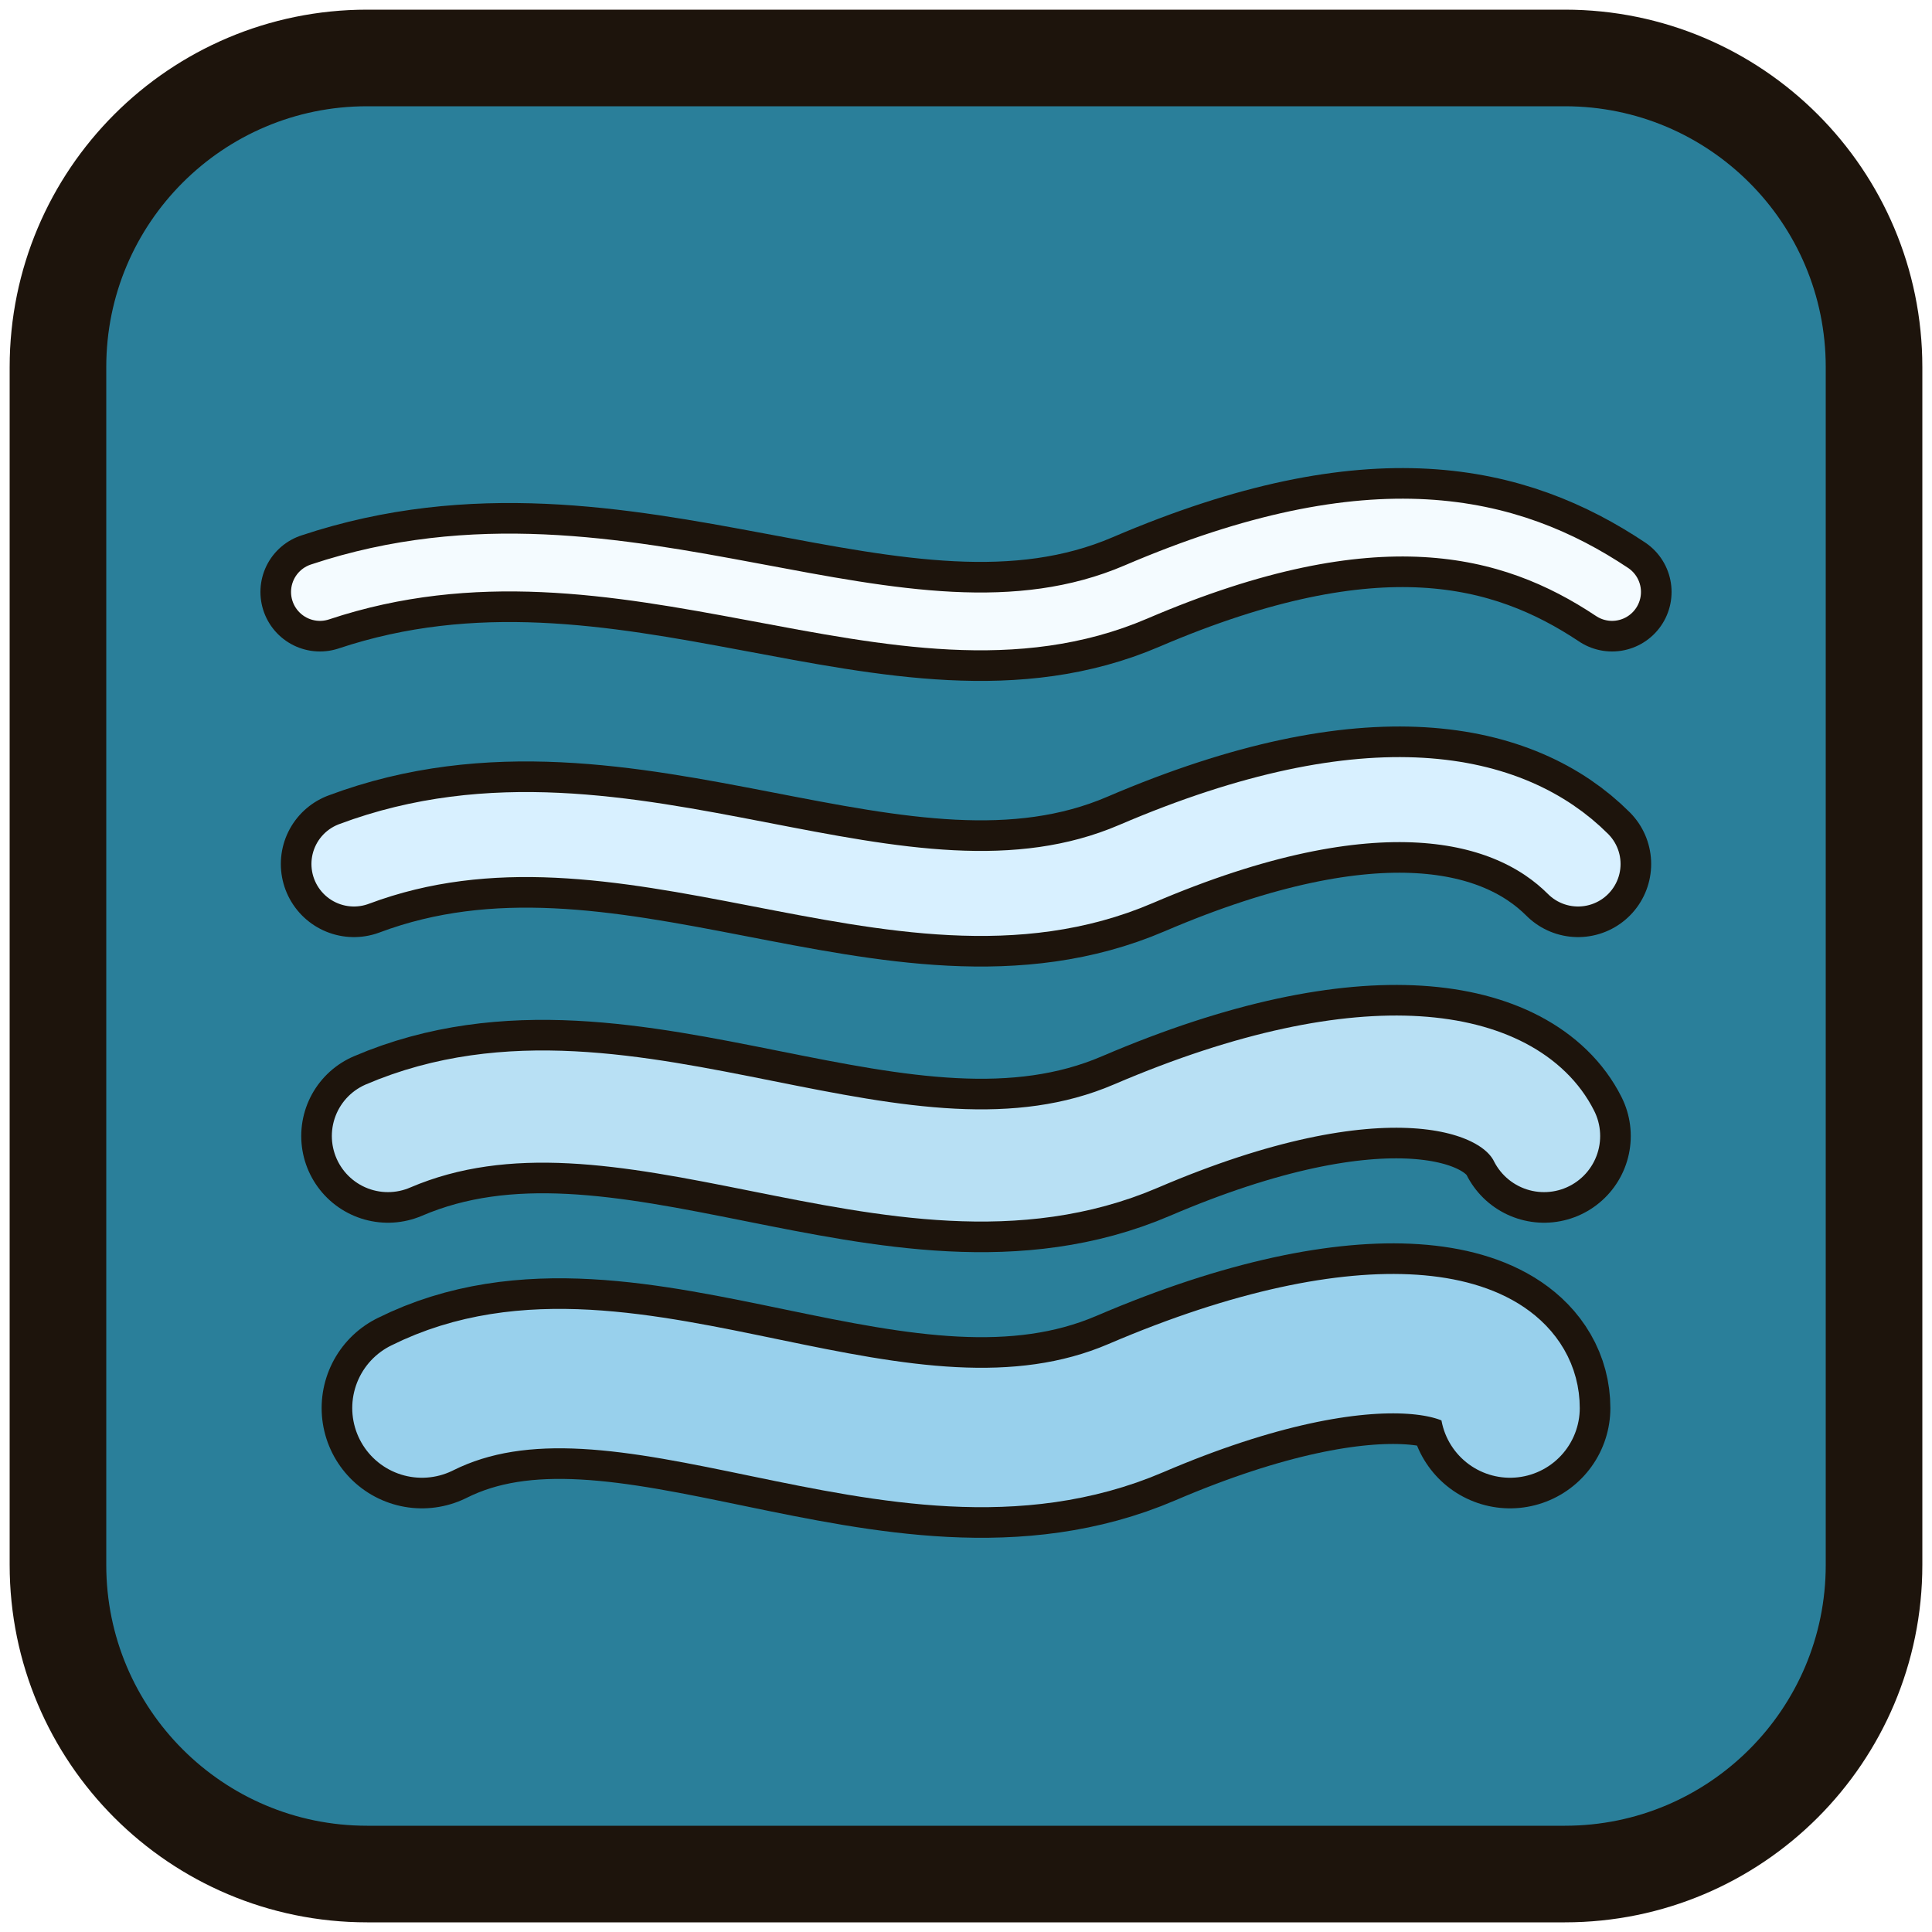
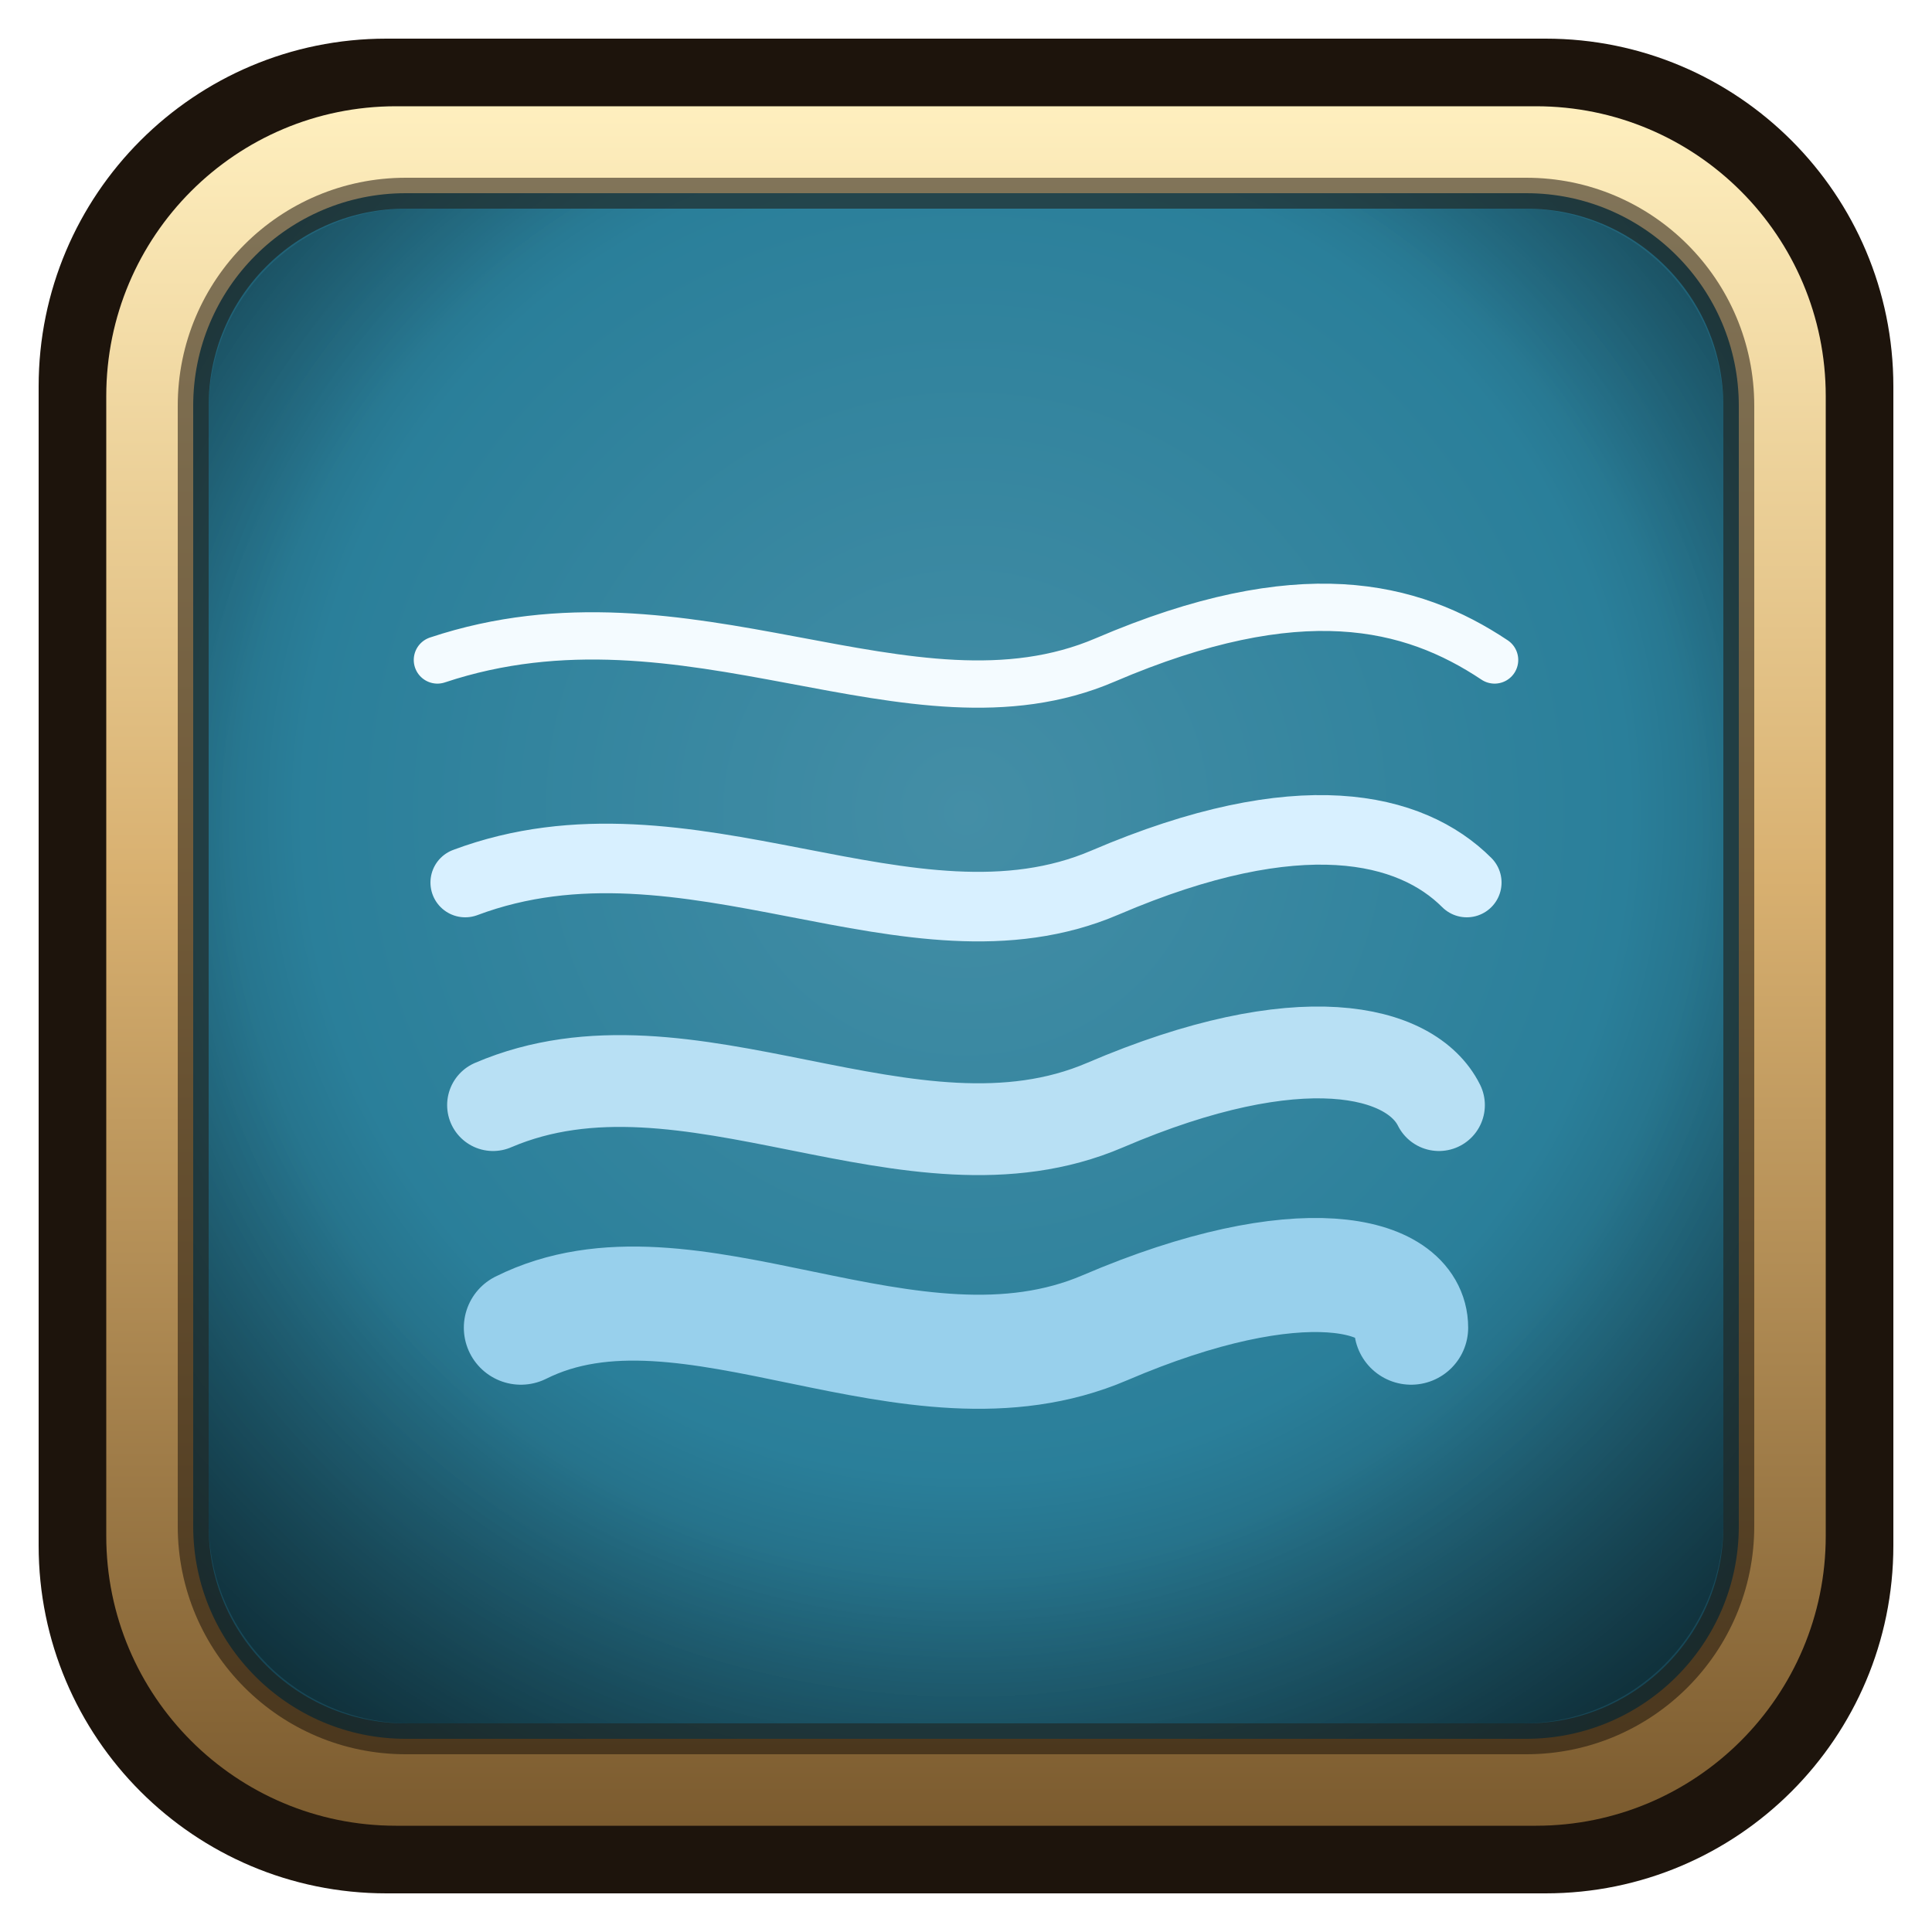
<svg xmlns="http://www.w3.org/2000/svg" viewBox="0 0 100 100" width="100" height="100">
  <defs />
  <g transform="translate(0.0,0.0) scale(1)">
-     <rect x="3" y="3" width="94" height="94" rx="16" fill="#2a7f9a" stroke="#1d140c" stroke-width="5" />
-     <g transform="translate(6 6) scale(.88)">
-       <path d="M12 28C30 22 46 34 60 28S82 24 88 28" fill="none" stroke="#1d140c" stroke-width="7.0" stroke-linecap="round" />
+     <defs>
+       <radialGradient id="res-moisture-face" cx=".5" cy=".4" r=".72">
+         <stop offset="0" stop-color="#448ea6" />
+         <stop offset=".6" stop-color="#2a7f9a" />
+         <stop offset="1" stop-color="#174655" />
+       </radialGradient>
+       <linearGradient id="res-moisture-rim" x1="0" y1="0" x2="0" y2="1">
+         <stop offset="0" stop-color="#fff0c0" />
+         <stop offset=".45" stop-color="#d8b070" />
+         <stop offset="1" stop-color="#7a5a2e" />
+       </linearGradient>
+       <radialGradient id="res-moisture-inner" cx=".5" cy=".42" r=".7">
+         <stop offset=".68" stop-color="#000" stop-opacity="0" />
+         <stop offset="1" stop-color="#000" stop-opacity=".3" />
+       </radialGradient>
+     </defs>
+     <rect x="2" y="2" width="96" height="96" rx="18" fill="#1d140c" />
+     <rect x="5.5" y="5.5" width="89" height="89" rx="15" fill="url(#res-moisture-rim)" />
+     <rect x="10" y="10" width="80" height="80" rx="11" fill="url(#res-moisture-face)" stroke="#1d140c" stroke-opacity=".55" stroke-width="1.6" />
+     <rect x="10.8" y="10.8" width="78.4" height="78.4" rx="10.4" fill="url(#res-moisture-inner)" />
+     <g transform="translate(14 14) scale(.72)">
      <path d="M12 28C30 22 46 34 60 28S82 24 88 28" fill="none" stroke="#f4fbff" stroke-width="3.4" stroke-linecap="round" />
-       <path d="M14 44C30 38 46 50 60 44S82 40 86 44" fill="none" stroke="#1d140c" stroke-width="8.6" stroke-linecap="round" />
      <path d="M14 44C30 38 46 50 60 44S82 40 86 44" fill="none" stroke="#d8f0ff" stroke-width="5.0" stroke-linecap="round" />
-       <path d="M16 60C30 54 46 66 60 60S82 56 84 60" fill="none" stroke="#1d140c" stroke-width="10.2" stroke-linecap="round" />
      <path d="M16 60C30 54 46 66 60 60S82 56 84 60" fill="none" stroke="#b8e0f4" stroke-width="6.6" stroke-linecap="round" />
-       <path d="M18 76C30 70 46 82 60 76S82 72 82 76" fill="none" stroke="#1d140c" stroke-width="11.8" stroke-linecap="round" />
      <path d="M18 76C30 70 46 82 60 76S82 72 82 76" fill="none" stroke="#98d0ec" stroke-width="8.2" stroke-linecap="round" />
    </g>
  </g>
</svg>
